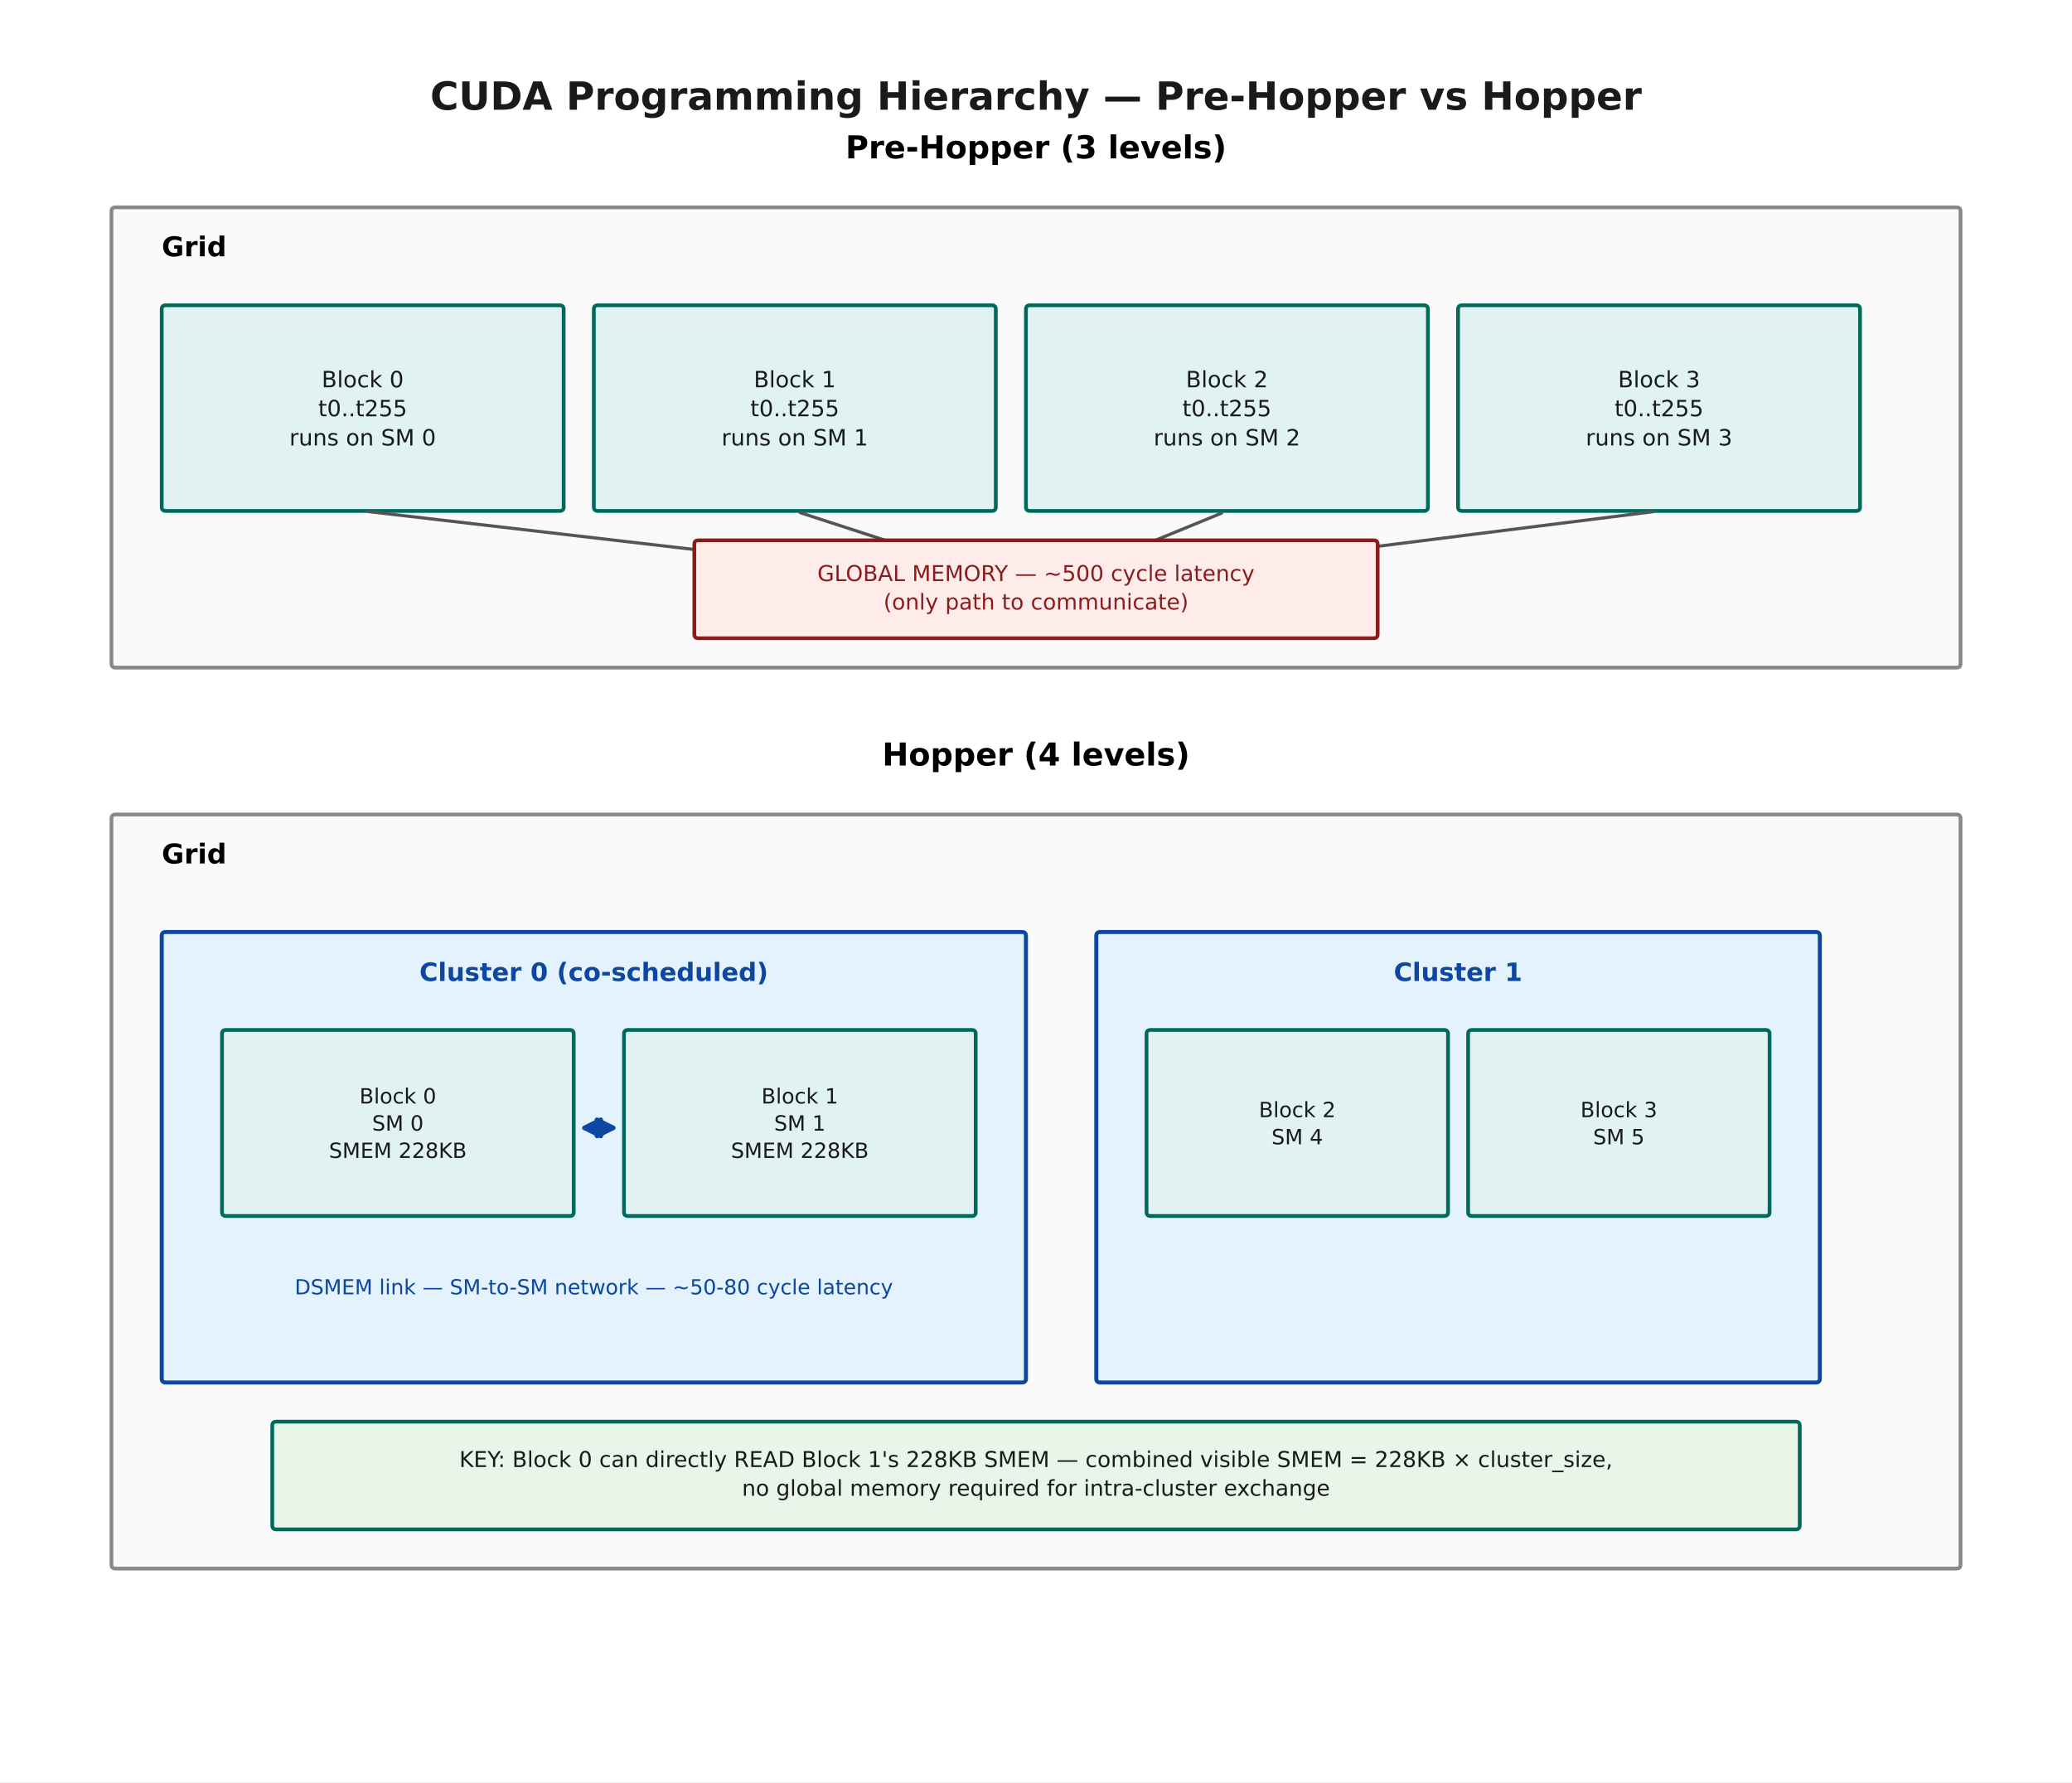
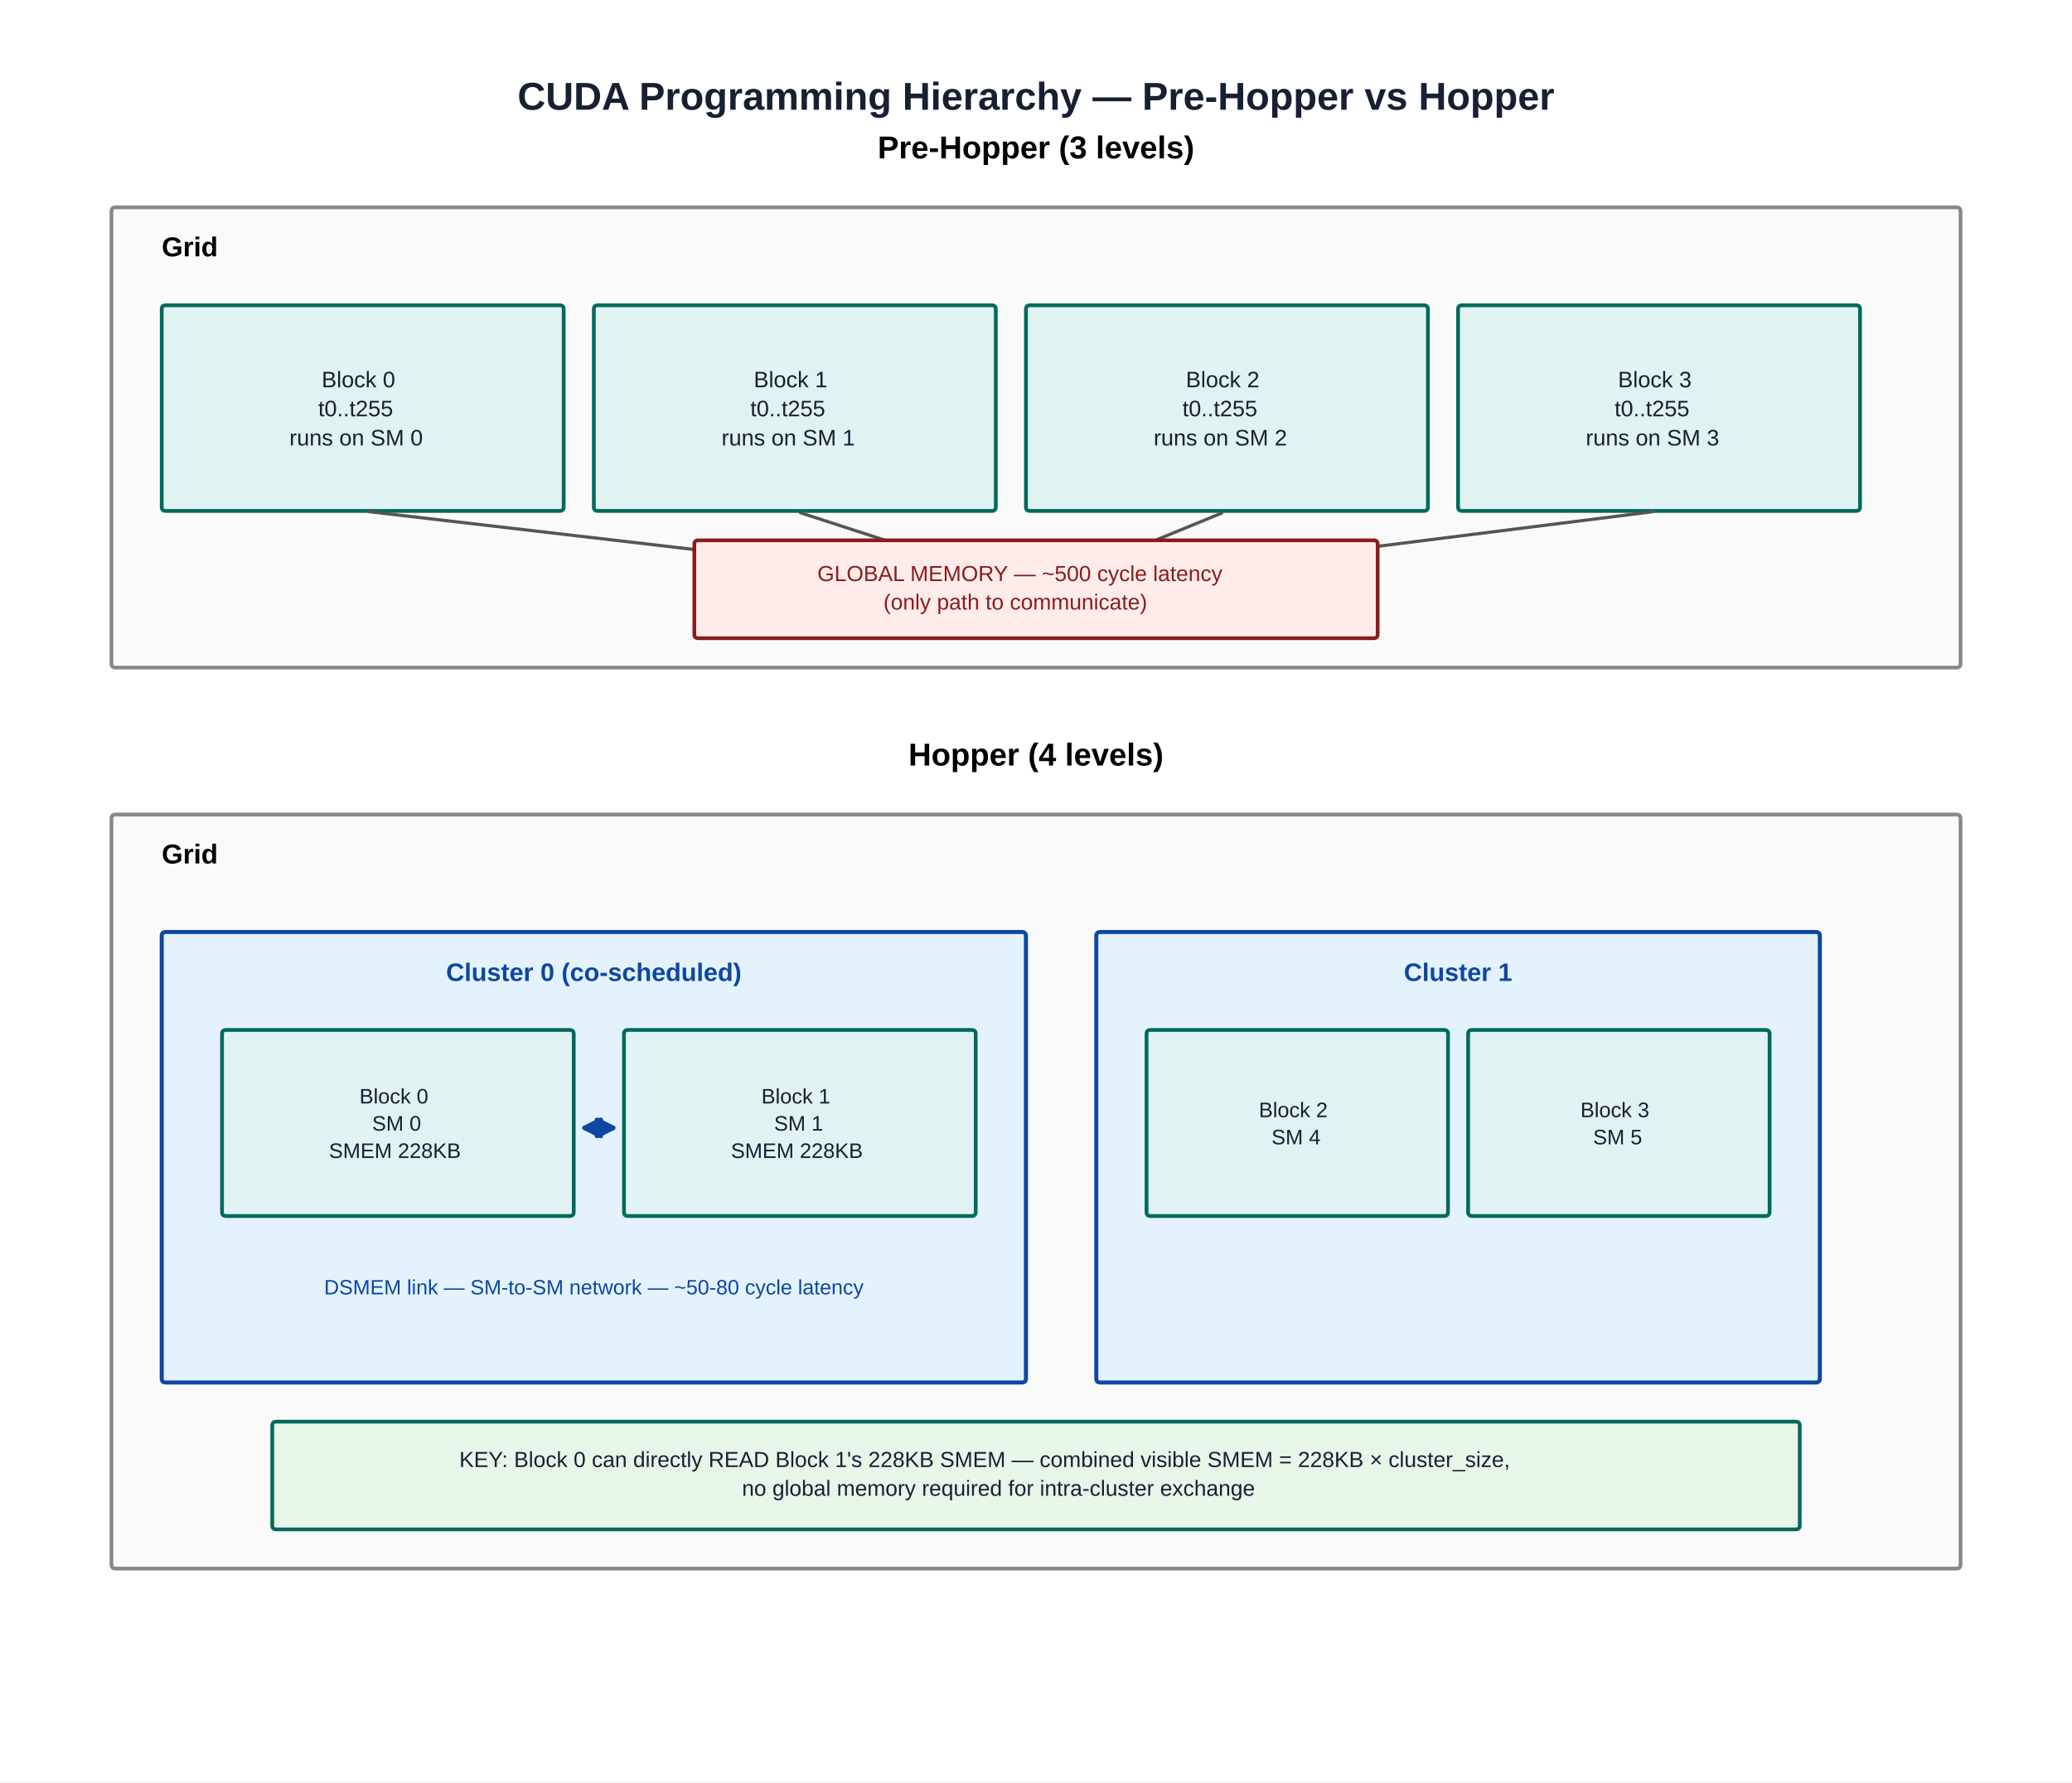
- <svg xmlns="http://www.w3.org/2000/svg" width="720pt" height="619.2pt" viewBox="0 0 720 619.2" version="1.1">
+ <svg xmlns="http://www.w3.org/2000/svg" role="img" width="720pt" height="619.2pt" viewBox="0 0 720 619.2" version="1.1">
  <defs>
    <style type="text/css">*{stroke-linejoin: round; stroke-linecap: butt}</style>
  </defs>
  <g id="figure_1">
    <g id="patch_1">
-       <path d="M 0 619.2  L 720 619.2  L 720 0  L 0 0  z " style="fill: #ffffff" />
+       <path d="M 0 619.2 L 720 619.2 L 720 0 L 0 0 z " style="fill: #ffffff" />
    </g>
    <g id="axes_1">
      <g id="patch_2">
-         <path d="M 40.133 231.957  L 679.867 231.957  Q 681.264 231.957 681.264 230.596  L 681.264 73.405  Q 681.264 72.044 679.867 72.044  L 40.133 72.044  Q 38.736 72.044 38.736 73.405  L 38.736 230.596  Q 38.736 231.957 40.133 231.957  z " clip-path="url(#pe50b70d168)" style="fill: #fafafa; stroke: #888888; stroke-width: 1.3; stroke-linejoin: miter" />
+         <path d="M 40.133 231.957 L 679.867 231.957 Q 681.264 231.957 681.264 230.596 L 681.264 73.405 Q 681.264 72.044 679.867 72.044 L 40.133 72.044 Q 38.736 72.044 38.736 73.405 L 38.736 230.596 Q 38.736 231.957 40.133 231.957 z " clip-path="url(#pe50b70d168)" style="fill: #fafafa; stroke: #888888; stroke-width: 1.3; stroke-linejoin: miter" />
      </g>
      <g id="patch_3">
-         <path d="M 57.593 177.519  L 194.479 177.519  Q 195.876 177.519 195.876 176.158  L 195.876 107.429  Q 195.876 106.068 194.479 106.068  L 57.593 106.068  Q 56.196 106.068 56.196 107.429  L 56.196 176.158  Q 56.196 177.519 57.593 177.519  z " clip-path="url(#pe50b70d168)" style="fill: #e0f2f1; stroke: #00695c; stroke-width: 1.3; stroke-linejoin: miter" />
+         <path d="M 57.593 177.519 L 194.479 177.519 Q 195.876 177.519 195.876 176.158 L 195.876 107.429 Q 195.876 106.068 194.479 106.068 L 57.593 106.068 Q 56.196 106.068 56.196 107.429 L 56.196 176.158 Q 56.196 177.519 57.593 177.519 z " clip-path="url(#pe50b70d168)" style="fill: #e0f2f1; stroke: #00695c; stroke-width: 1.3; stroke-linejoin: miter" />
      </g>
      <g id="patch_4">
-         <path d="M 207.749 177.519  L 344.635 177.519  Q 346.032 177.519 346.032 176.158  L 346.032 107.429  Q 346.032 106.068 344.635 106.068  L 207.749 106.068  Q 206.352 106.068 206.352 107.429  L 206.352 176.158  Q 206.352 177.519 207.749 177.519  z " clip-path="url(#pe50b70d168)" style="fill: #e0f2f1; stroke: #00695c; stroke-width: 1.3; stroke-linejoin: miter" />
+         <path d="M 207.749 177.519 L 344.635 177.519 Q 346.032 177.519 346.032 176.158 L 346.032 107.429 Q 346.032 106.068 344.635 106.068 L 207.749 106.068 Q 206.352 106.068 206.352 107.429 L 206.352 176.158 Q 206.352 177.519 207.749 177.519 z " clip-path="url(#pe50b70d168)" style="fill: #e0f2f1; stroke: #00695c; stroke-width: 1.3; stroke-linejoin: miter" />
      </g>
      <g id="patch_5">
-         <path d="M 357.905 177.519  L 494.791 177.519  Q 496.188 177.519 496.188 176.158  L 496.188 107.429  Q 496.188 106.068 494.791 106.068  L 357.905 106.068  Q 356.508 106.068 356.508 107.429  L 356.508 176.158  Q 356.508 177.519 357.905 177.519  z " clip-path="url(#pe50b70d168)" style="fill: #e0f2f1; stroke: #00695c; stroke-width: 1.3; stroke-linejoin: miter" />
+         <path d="M 357.905 177.519 L 494.791 177.519 Q 496.188 177.519 496.188 176.158 L 496.188 107.429 Q 496.188 106.068 494.791 106.068 L 357.905 106.068 Q 356.508 106.068 356.508 107.429 L 356.508 176.158 Q 356.508 177.519 357.905 177.519 z " clip-path="url(#pe50b70d168)" style="fill: #e0f2f1; stroke: #00695c; stroke-width: 1.3; stroke-linejoin: miter" />
      </g>
      <g id="patch_6">
-         <path d="M 508.061 177.519  L 644.947 177.519  Q 646.344 177.519 646.344 176.158  L 646.344 107.429  Q 646.344 106.068 644.947 106.068  L 508.061 106.068  Q 506.664 106.068 506.664 107.429  L 506.664 176.158  Q 506.664 177.519 508.061 177.519  z " clip-path="url(#pe50b70d168)" style="fill: #e0f2f1; stroke: #00695c; stroke-width: 1.3; stroke-linejoin: miter" />
+         <path d="M 508.061 177.519 L 644.947 177.519 Q 646.344 177.519 646.344 176.158 L 646.344 107.429 Q 646.344 106.068 644.947 106.068 L 508.061 106.068 Q 506.664 106.068 506.664 107.429 L 506.664 176.158 Q 506.664 177.519 508.061 177.519 z " clip-path="url(#pe50b70d168)" style="fill: #e0f2f1; stroke: #00695c; stroke-width: 1.3; stroke-linejoin: miter" />
      </g>
      <g id="patch_7">
-         <path d="M 128.024 177.75  Q 243.019 191.128 358.014 204.507  " clip-path="url(#pe50b70d168)" style="fill: none; stroke: #555555; stroke-width: 1.1; stroke-linecap: round" />
+         <path d="M 128.024 177.75 Q 243.019 191.128 358.014 204.507 " clip-path="url(#pe50b70d168)" style="fill: none; stroke: #555555; stroke-width: 1.1; stroke-linecap: round" />
      </g>
      <g id="patch_8">
-         <path d="M 278.092 178.136  Q 318.095 191.128 358.098 204.12  " clip-path="url(#pe50b70d168)" style="fill: none; stroke: #555555; stroke-width: 1.1; stroke-linecap: round" />
+         <path d="M 278.092 178.136 Q 318.095 191.128 358.098 204.12 " clip-path="url(#pe50b70d168)" style="fill: none; stroke: #555555; stroke-width: 1.1; stroke-linecap: round" />
      </g>
      <g id="patch_9">
-         <path d="M 424.497 178.278  Q 393.176 191.127 361.854 203.977  " clip-path="url(#pe50b70d168)" style="fill: none; stroke: #555555; stroke-width: 1.1; stroke-linecap: round" />
+         <path d="M 424.497 178.278 Q 393.176 191.127 361.854 203.977 " clip-path="url(#pe50b70d168)" style="fill: none; stroke: #555555; stroke-width: 1.1; stroke-linecap: round" />
      </g>
      <g id="patch_10">
-         <path d="M 574.519 177.768  Q 468.253 191.128 361.987 204.488  " clip-path="url(#pe50b70d168)" style="fill: none; stroke: #555555; stroke-width: 1.1; stroke-linecap: round" />
+         <path d="M 574.519 177.768 Q 468.253 191.128 361.987 204.488 " clip-path="url(#pe50b70d168)" style="fill: none; stroke: #555555; stroke-width: 1.1; stroke-linecap: round" />
      </g>
      <g id="patch_11">
-         <path d="M 242.669 221.75  L 477.331 221.75  Q 478.728 221.75 478.728 220.389  L 478.728 189.087  Q 478.728 187.726 477.331 187.726  L 242.669 187.726  Q 241.272 187.726 241.272 189.087  L 241.272 220.389  Q 241.272 221.75 242.669 221.75  z " clip-path="url(#pe50b70d168)" style="fill: #fdecea; stroke: #8a1c1c; stroke-width: 1.3; stroke-linejoin: miter" />
+         <path d="M 242.669 221.75 L 477.331 221.75 Q 478.728 221.75 478.728 220.389 L 478.728 189.087 Q 478.728 187.726 477.331 187.726 L 242.669 187.726 Q 241.272 187.726 241.272 189.087 L 241.272 220.389 Q 241.272 221.75 242.669 221.75 z " clip-path="url(#pe50b70d168)" style="fill: #fdecea; stroke: #8a1c1c; stroke-width: 1.3; stroke-linejoin: miter" />
      </g>
      <g id="patch_12">
-         <path d="M 40.133 544.98  L 679.867 544.98  Q 681.264 544.98 681.264 543.619  L 681.264 284.354  Q 681.264 282.993 679.867 282.993  L 40.133 282.993  Q 38.736 282.993 38.736 284.354  L 38.736 543.619  Q 38.736 544.98 40.133 544.98  z " clip-path="url(#pe50b70d168)" style="fill: #fafafa; stroke: #888888; stroke-width: 1.3; stroke-linejoin: miter" />
+         <path d="M 40.133 544.98 L 679.867 544.98 Q 681.264 544.98 681.264 543.619 L 681.264 284.354 Q 681.264 282.993 679.867 282.993 L 40.133 282.993 Q 38.736 282.993 38.736 284.354 L 38.736 543.619 Q 38.736 544.98 40.133 544.98 z " clip-path="url(#pe50b70d168)" style="fill: #fafafa; stroke: #888888; stroke-width: 1.3; stroke-linejoin: miter" />
      </g>
      <g id="patch_13">
-         <path d="M 57.593 480.334  L 355.111 480.334  Q 356.508 480.334 356.508 478.973  L 356.508 325.183  Q 356.508 323.823 355.111 323.823  L 57.593 323.823  Q 56.196 323.823 56.196 325.183  L 56.196 478.973  Q 56.196 480.334 57.593 480.334  z " clip-path="url(#pe50b70d168)" style="fill: #e3f2fd; stroke: #0d47a1; stroke-width: 1.4; stroke-linejoin: miter" />
+         <path d="M 57.593 480.334 L 355.111 480.334 Q 356.508 480.334 356.508 478.973 L 356.508 325.183 Q 356.508 323.823 355.111 323.823 L 57.593 323.823 Q 56.196 323.823 56.196 325.183 L 56.196 478.973 Q 56.196 480.334 57.593 480.334 z " clip-path="url(#pe50b70d168)" style="fill: #e3f2fd; stroke: #0d47a1; stroke-width: 1.4; stroke-linejoin: miter" />
      </g>
      <g id="patch_14">
-         <path d="M 78.545 422.493  L 197.971 422.493  Q 199.368 422.493 199.368 421.132  L 199.368 359.208  Q 199.368 357.847 197.971 357.847  L 78.545 357.847  Q 77.148 357.847 77.148 359.208  L 77.148 421.132  Q 77.148 422.493 78.545 422.493  z " clip-path="url(#pe50b70d168)" style="fill: #e0f2f1; stroke: #00695c; stroke-width: 1.3; stroke-linejoin: miter" />
+         <path d="M 78.545 422.493 L 197.971 422.493 Q 199.368 422.493 199.368 421.132 L 199.368 359.208 Q 199.368 357.847 197.971 357.847 L 78.545 357.847 Q 77.148 357.847 77.148 359.208 L 77.148 421.132 Q 77.148 422.493 78.545 422.493 z " clip-path="url(#pe50b70d168)" style="fill: #e0f2f1; stroke: #00695c; stroke-width: 1.3; stroke-linejoin: miter" />
      </g>
      <g id="patch_15">
-         <path d="M 218.225 422.493  L 337.651 422.493  Q 339.048 422.493 339.048 421.132  L 339.048 359.208  Q 339.048 357.847 337.651 357.847  L 218.225 357.847  Q 216.828 357.847 216.828 359.208  L 216.828 421.132  Q 216.828 422.493 218.225 422.493  z " clip-path="url(#pe50b70d168)" style="fill: #e0f2f1; stroke: #00695c; stroke-width: 1.3; stroke-linejoin: miter" />
+         <path d="M 218.225 422.493 L 337.651 422.493 Q 339.048 422.493 339.048 421.132 L 339.048 359.208 Q 339.048 357.847 337.651 357.847 L 218.225 357.847 Q 216.828 357.847 216.828 359.208 L 216.828 421.132 Q 216.828 422.493 218.225 422.493 z " clip-path="url(#pe50b70d168)" style="fill: #e0f2f1; stroke: #00695c; stroke-width: 1.3; stroke-linejoin: miter" />
      </g>
      <g id="patch_16">
-         <path d="M 203.156 391.871  Q 208.099 391.871 213.042 391.871  " clip-path="url(#pe50b70d168)" style="fill: none; stroke: #0d47a1; stroke-width: 1.6; stroke-linecap: round" />
-         <path d="M 208.756 394.671  L 203.156 391.871  L 208.756 389.071  z " clip-path="url(#pe50b70d168)" style="fill: #0d47a1; stroke: #0d47a1; stroke-width: 1.6; stroke-linecap: round" />
-         <path d="M 207.442 389.071  L 213.042 391.871  L 207.442 394.671  z " clip-path="url(#pe50b70d168)" style="fill: #0d47a1; stroke: #0d47a1; stroke-width: 1.6; stroke-linecap: round" />
+         <path d="M 203.156 391.871 Q 208.099 391.871 213.042 391.871 " clip-path="url(#pe50b70d168)" style="fill: none; stroke: #0d47a1; stroke-width: 1.6; stroke-linecap: round" />
+         <path d="M 208.756 394.671 L 203.156 391.871 L 208.756 389.071 z " clip-path="url(#pe50b70d168)" style="fill: #0d47a1; stroke: #0d47a1; stroke-width: 1.6; stroke-linecap: round" />
+         <path d="M 207.442 389.071 L 213.042 391.871 L 207.442 394.671 z " clip-path="url(#pe50b70d168)" style="fill: #0d47a1; stroke: #0d47a1; stroke-width: 1.6; stroke-linecap: round" />
      </g>
      <g id="patch_17">
-         <path d="M 382.349 480.334  L 630.979 480.334  Q 632.376 480.334 632.376 478.973  L 632.376 325.183  Q 632.376 323.823 630.979 323.823  L 382.349 323.823  Q 380.952 323.823 380.952 325.183  L 380.952 478.973  Q 380.952 480.334 382.349 480.334  z " clip-path="url(#pe50b70d168)" style="fill: #e3f2fd; stroke: #0d47a1; stroke-width: 1.4; stroke-linejoin: miter" />
+         <path d="M 382.349 480.334 L 630.979 480.334 Q 632.376 480.334 632.376 478.973 L 632.376 325.183 Q 632.376 323.823 630.979 323.823 L 382.349 323.823 Q 380.952 323.823 380.952 325.183 L 380.952 478.973 Q 380.952 480.334 382.349 480.334 z " clip-path="url(#pe50b70d168)" style="fill: #e3f2fd; stroke: #0d47a1; stroke-width: 1.4; stroke-linejoin: miter" />
      </g>
      <g id="patch_18">
-         <path d="M 399.809 422.493  L 501.775 422.493  Q 503.172 422.493 503.172 421.132  L 503.172 359.208  Q 503.172 357.847 501.775 357.847  L 399.809 357.847  Q 398.412 357.847 398.412 359.208  L 398.412 421.132  Q 398.412 422.493 399.809 422.493  z " clip-path="url(#pe50b70d168)" style="fill: #e0f2f1; stroke: #00695c; stroke-width: 1.3; stroke-linejoin: miter" />
+         <path d="M 399.809 422.493 L 501.775 422.493 Q 503.172 422.493 503.172 421.132 L 503.172 359.208 Q 503.172 357.847 501.775 357.847 L 399.809 357.847 Q 398.412 357.847 398.412 359.208 L 398.412 421.132 Q 398.412 422.493 399.809 422.493 z " clip-path="url(#pe50b70d168)" style="fill: #e0f2f1; stroke: #00695c; stroke-width: 1.3; stroke-linejoin: miter" />
      </g>
      <g id="patch_19">
-         <path d="M 511.553 422.493  L 613.519 422.493  Q 614.916 422.493 614.916 421.132  L 614.916 359.208  Q 614.916 357.847 613.519 357.847  L 511.553 357.847  Q 510.156 357.847 510.156 359.208  L 510.156 421.132  Q 510.156 422.493 511.553 422.493  z " clip-path="url(#pe50b70d168)" style="fill: #e0f2f1; stroke: #00695c; stroke-width: 1.3; stroke-linejoin: miter" />
+         <path d="M 511.553 422.493 L 613.519 422.493 Q 614.916 422.493 614.916 421.132 L 614.916 359.208 Q 614.916 357.847 613.519 357.847 L 511.553 357.847 Q 510.156 357.847 510.156 359.208 L 510.156 421.132 Q 510.156 422.493 511.553 422.493 z " clip-path="url(#pe50b70d168)" style="fill: #e0f2f1; stroke: #00695c; stroke-width: 1.3; stroke-linejoin: miter" />
      </g>
      <g id="patch_20">
-         <path d="M 96.005 531.37  L 623.995 531.37  Q 625.392 531.37 625.392 530.009  L 625.392 495.304  Q 625.392 493.943 623.995 493.943  L 96.005 493.943  Q 94.608 493.943 94.608 495.304  L 94.608 530.009  Q 94.608 531.37 96.005 531.37  z " clip-path="url(#pe50b70d168)" style="fill: #e8f5e9; stroke: #00695c; stroke-width: 1.3; stroke-linejoin: miter" />
+         <path d="M 96.005 531.37 L 623.995 531.37 Q 625.392 531.37 625.392 530.009 L 625.392 495.304 Q 625.392 493.943 623.995 493.943 L 96.005 493.943 Q 94.608 493.943 94.608 495.304 L 94.608 530.009 Q 94.608 531.37 96.005 531.37 z " clip-path="url(#pe50b70d168)" style="fill: #e8f5e9; stroke: #00695c; stroke-width: 1.3; stroke-linejoin: miter" />
      </g>
      <g id="text_1">
-         <text style="font-weight: 700; font-size: 13.5px; font-family: 'DejaVu Sans'; text-anchor: middle; fill: #1a1a1a" x="360" y="38.124" transform="rotate(-0 360 38.12429)">CUDA Programming Hierarchy — Pre-Hopper vs Hopper</text>
+         <text style="font-weight: 700; font-size: 13.5px; font-family: Arial, 'Liberation Sans', 'DejaVu Sans', sans-serif; text-anchor: middle; fill: #172033" x="360" y="38.124" transform="rotate(-0 360 38.12429)">CUDA Programming Hierarchy — Pre-Hopper vs Hopper</text>
      </g>
      <g id="text_2">
-         <text style="font-weight: 700; font-size: 11px; font-family: 'DejaVu Sans'; text-anchor: middle" x="360" y="55.031" transform="rotate(-0 360 55.03144)">Pre-Hopper (3 levels)</text>
+         <text style="font-weight: 700; font-size: 11px; font-family: Arial, 'Liberation Sans', 'DejaVu Sans', sans-serif; text-anchor: middle" x="360" y="55.031" transform="rotate(-0 360 55.03144)">Pre-Hopper (3 levels)</text>
      </g>
      <g id="text_3">
-         <text style="font-weight: 700; font-size: 9.5px; font-family: 'DejaVu Sans'; text-anchor: start" x="56.196" y="89.056" transform="rotate(-0 56.196 89.05563)">Grid</text>
+         <text style="font-weight: 700; font-size: 9.5px; font-family: Arial, 'Liberation Sans', 'DejaVu Sans', sans-serif; text-anchor: start" x="56.196" y="89.056" transform="rotate(-0 56.196 89.05563)">Grid</text>
      </g>
      <g id="text_4">
-         <text style="font-size: 7.8px; font-family: 'DejaVu Sans'; fill: #1a1a1a" transform="translate(111.7669 134.5611)">Block 0</text>
-         <text style="font-size: 7.8px; font-family: 'DejaVu Sans'; fill: #1a1a1a" transform="translate(110.5737 144.6322)">t0..t255</text>
-         <text style="font-size: 7.8px; font-family: 'DejaVu Sans'; fill: #1a1a1a" transform="translate(100.5593 154.7722)">runs on SM 0</text>
+         <text style="font-size: 7.8px; font-family: Arial, 'Liberation Sans', 'DejaVu Sans', sans-serif; fill: #172033" transform="translate(111.7669 134.5611)">Block 0</text>
+         <text style="font-size: 7.8px; font-family: Arial, 'Liberation Sans', 'DejaVu Sans', sans-serif; fill: #172033" transform="translate(110.5737 144.6322)">t0..t255</text>
+         <text style="font-size: 7.8px; font-family: Arial, 'Liberation Sans', 'DejaVu Sans', sans-serif; fill: #172033" transform="translate(100.5593 154.7722)">runs on SM 0</text>
      </g>
      <g id="text_5">
-         <text style="font-size: 7.8px; font-family: 'DejaVu Sans'; fill: #1a1a1a" transform="translate(261.9229 134.5611)">Block 1</text>
-         <text style="font-size: 7.8px; font-family: 'DejaVu Sans'; fill: #1a1a1a" transform="translate(260.7297 144.6322)">t0..t255</text>
-         <text style="font-size: 7.8px; font-family: 'DejaVu Sans'; fill: #1a1a1a" transform="translate(250.7152 154.7722)">runs on SM 1</text>
+         <text style="font-size: 7.8px; font-family: Arial, 'Liberation Sans', 'DejaVu Sans', sans-serif; fill: #172033" transform="translate(261.9229 134.5611)">Block 1</text>
+         <text style="font-size: 7.8px; font-family: Arial, 'Liberation Sans', 'DejaVu Sans', sans-serif; fill: #172033" transform="translate(260.7297 144.6322)">t0..t255</text>
+         <text style="font-size: 7.8px; font-family: Arial, 'Liberation Sans', 'DejaVu Sans', sans-serif; fill: #172033" transform="translate(250.7152 154.7722)">runs on SM 1</text>
      </g>
      <g id="text_6">
-         <text style="font-size: 7.8px; font-family: 'DejaVu Sans'; fill: #1a1a1a" transform="translate(412.0789 134.5611)">Block 2</text>
-         <text style="font-size: 7.8px; font-family: 'DejaVu Sans'; fill: #1a1a1a" transform="translate(410.8857 144.6322)">t0..t255</text>
-         <text style="font-size: 7.8px; font-family: 'DejaVu Sans'; fill: #1a1a1a" transform="translate(400.8712 154.7722)">runs on SM 2</text>
+         <text style="font-size: 7.8px; font-family: Arial, 'Liberation Sans', 'DejaVu Sans', sans-serif; fill: #172033" transform="translate(412.0789 134.5611)">Block 2</text>
+         <text style="font-size: 7.8px; font-family: Arial, 'Liberation Sans', 'DejaVu Sans', sans-serif; fill: #172033" transform="translate(410.8857 144.6322)">t0..t255</text>
+         <text style="font-size: 7.8px; font-family: Arial, 'Liberation Sans', 'DejaVu Sans', sans-serif; fill: #172033" transform="translate(400.8712 154.7722)">runs on SM 2</text>
      </g>
      <g id="text_7">
-         <text style="font-size: 7.8px; font-family: 'DejaVu Sans'; fill: #1a1a1a" transform="translate(562.2349 134.5611)">Block 3</text>
-         <text style="font-size: 7.8px; font-family: 'DejaVu Sans'; fill: #1a1a1a" transform="translate(561.0417 144.6322)">t0..t255</text>
-         <text style="font-size: 7.8px; font-family: 'DejaVu Sans'; fill: #1a1a1a" transform="translate(551.0272 154.7722)">runs on SM 3</text>
+         <text style="font-size: 7.8px; font-family: Arial, 'Liberation Sans', 'DejaVu Sans', sans-serif; fill: #172033" transform="translate(562.2349 134.5611)">Block 3</text>
+         <text style="font-size: 7.8px; font-family: Arial, 'Liberation Sans', 'DejaVu Sans', sans-serif; fill: #172033" transform="translate(561.0417 144.6322)">t0..t255</text>
+         <text style="font-size: 7.8px; font-family: Arial, 'Liberation Sans', 'DejaVu Sans', sans-serif; fill: #172033" transform="translate(551.0272 154.7722)">runs on SM 3</text>
      </g>
      <g id="text_8">
-         <text style="font-size: 7.6px; font-family: 'DejaVu Sans'; fill: #8a1c1c" transform="translate(284.0333 201.895)">GLOBAL MEMORY — ~500 cycle latency</text>
-         <text style="font-size: 7.6px; font-family: 'DejaVu Sans'; fill: #8a1c1c" transform="translate(306.9841 211.775)">(only path to communicate)</text>
+         <text style="font-size: 7.6px; font-family: Arial, 'Liberation Sans', 'DejaVu Sans', sans-serif; fill: #8a1c1c" transform="translate(284.0333 201.895)">GLOBAL MEMORY — ~500 cycle latency</text>
+         <text style="font-size: 7.6px; font-family: Arial, 'Liberation Sans', 'DejaVu Sans', sans-serif; fill: #8a1c1c" transform="translate(306.9841 211.775)">(only path to communicate)</text>
      </g>
      <g id="text_9">
-         <text style="font-weight: 700; font-size: 11px; font-family: 'DejaVu Sans'; text-anchor: middle" x="360" y="265.981" transform="rotate(-0 360 265.9814)">Hopper (4 levels)</text>
+         <text style="font-weight: 700; font-size: 11px; font-family: Arial, 'Liberation Sans', 'DejaVu Sans', sans-serif; text-anchor: middle" x="360" y="265.981" transform="rotate(-0 360 265.9814)">Hopper (4 levels)</text>
      </g>
      <g id="text_10">
-         <text style="font-weight: 700; font-size: 9.5px; font-family: 'DejaVu Sans'; text-anchor: start" x="56.196" y="300.006" transform="rotate(-0 56.196 300.0056)">Grid</text>
+         <text style="font-weight: 700; font-size: 9.5px; font-family: Arial, 'Liberation Sans', 'DejaVu Sans', sans-serif; text-anchor: start" x="56.196" y="300.006" transform="rotate(-0 56.196 300.0056)">Grid</text>
      </g>
      <g id="text_11">
-         <text style="font-weight: 700; font-size: 8.8px; font-family: 'DejaVu Sans'; text-anchor: middle; fill: #0d47a1" x="206.352" y="340.835" transform="rotate(-0 206.352 340.8346)">Cluster 0 (co-scheduled)</text>
+         <text style="font-weight: 700; font-size: 8.8px; font-family: Arial, 'Liberation Sans', 'DejaVu Sans', sans-serif; text-anchor: middle; fill: #0d47a1" x="206.352" y="340.835" transform="rotate(-0 206.352 340.8346)">Cluster 0 (co-scheduled)</text>
      </g>
      <g id="text_12">
-         <text style="font-size: 7.3px; font-family: 'DejaVu Sans'; fill: #1a1a1a" transform="translate(124.9036 383.4012)">Block 0</text>
-         <text style="font-size: 7.3px; font-family: 'DejaVu Sans'; fill: #1a1a1a" transform="translate(129.3092 392.8268)">SM 0</text>
-         <text style="font-size: 7.3px; font-family: 'DejaVu Sans'; fill: #1a1a1a" transform="translate(114.3111 402.3168)">SMEM 228KB</text>
+         <text style="font-size: 7.3px; font-family: Arial, 'Liberation Sans', 'DejaVu Sans', sans-serif; fill: #172033" transform="translate(124.9036 383.4012)">Block 0</text>
+         <text style="font-size: 7.3px; font-family: Arial, 'Liberation Sans', 'DejaVu Sans', sans-serif; fill: #172033" transform="translate(129.3092 392.8268)">SM 0</text>
+         <text style="font-size: 7.3px; font-family: Arial, 'Liberation Sans', 'DejaVu Sans', sans-serif; fill: #172033" transform="translate(114.3111 402.3168)">SMEM 228KB</text>
      </g>
      <g id="text_13">
-         <text style="font-size: 7.3px; font-family: 'DejaVu Sans'; fill: #1a1a1a" transform="translate(264.5836 383.4012)">Block 1</text>
-         <text style="font-size: 7.3px; font-family: 'DejaVu Sans'; fill: #1a1a1a" transform="translate(268.9892 392.8268)">SM 1</text>
-         <text style="font-size: 7.3px; font-family: 'DejaVu Sans'; fill: #1a1a1a" transform="translate(253.9911 402.3168)">SMEM 228KB</text>
+         <text style="font-size: 7.3px; font-family: Arial, 'Liberation Sans', 'DejaVu Sans', sans-serif; fill: #172033" transform="translate(264.5836 383.4012)">Block 1</text>
+         <text style="font-size: 7.3px; font-family: Arial, 'Liberation Sans', 'DejaVu Sans', sans-serif; fill: #172033" transform="translate(268.9892 392.8268)">SM 1</text>
+         <text style="font-size: 7.3px; font-family: Arial, 'Liberation Sans', 'DejaVu Sans', sans-serif; fill: #172033" transform="translate(253.9911 402.3168)">SMEM 228KB</text>
      </g>
      <g id="text_14">
-         <text style="font-size: 7.2px; font-family: 'DejaVu Sans'; text-anchor: middle; fill: #0d47a1" x="206.352" y="449.712" transform="rotate(-0 206.352 449.712)">DSMEM link — SM-to-SM network — ~50-80 cycle latency</text>
+         <text style="font-size: 7.2px; font-family: Arial, 'Liberation Sans', 'DejaVu Sans', sans-serif; text-anchor: middle; fill: #0d47a1" x="206.352" y="449.712" transform="rotate(-0 206.352 449.712)">DSMEM link — SM-to-SM network — ~50-80 cycle latency</text>
      </g>
      <g id="text_15">
-         <text style="font-weight: 700; font-size: 8.8px; font-family: 'DejaVu Sans'; text-anchor: middle; fill: #0d47a1" x="506.664" y="340.835" transform="rotate(-0 506.664 340.8346)">Cluster 1</text>
+         <text style="font-weight: 700; font-size: 8.8px; font-family: Arial, 'Liberation Sans', 'DejaVu Sans', sans-serif; text-anchor: middle; fill: #0d47a1" x="506.664" y="340.835" transform="rotate(-0 506.664 340.8346)">Cluster 1</text>
      </g>
      <g id="text_16">
-         <text style="font-size: 7.3px; font-family: 'DejaVu Sans'; fill: #1a1a1a" transform="translate(437.4376 388.1462)">Block 2</text>
-         <text style="font-size: 7.3px; font-family: 'DejaVu Sans'; fill: #1a1a1a" transform="translate(441.8432 397.5718)">SM 4</text>
+         <text style="font-size: 7.3px; font-family: Arial, 'Liberation Sans', 'DejaVu Sans', sans-serif; fill: #172033" transform="translate(437.4376 388.1462)">Block 2</text>
+         <text style="font-size: 7.3px; font-family: Arial, 'Liberation Sans', 'DejaVu Sans', sans-serif; fill: #172033" transform="translate(441.8432 397.5718)">SM 4</text>
      </g>
      <g id="text_17">
-         <text style="font-size: 7.3px; font-family: 'DejaVu Sans'; fill: #1a1a1a" transform="translate(549.1816 388.1462)">Block 3</text>
-         <text style="font-size: 7.3px; font-family: 'DejaVu Sans'; fill: #1a1a1a" transform="translate(553.5872 397.5718)">SM 5</text>
+         <text style="font-size: 7.3px; font-family: Arial, 'Liberation Sans', 'DejaVu Sans', sans-serif; fill: #172033" transform="translate(549.1816 388.1462)">Block 3</text>
+         <text style="font-size: 7.3px; font-family: Arial, 'Liberation Sans', 'DejaVu Sans', sans-serif; fill: #172033" transform="translate(553.5872 397.5718)">SM 5</text>
      </g>
      <g id="text_18">
-         <text style="font-size: 7.6px; font-family: 'DejaVu Sans'; fill: #1a1a1a" transform="translate(159.5999 509.7082)">KEY: Block 0 can directly READ Block 1's 228KB SMEM — combined visible SMEM = 228KB × cluster_size,</text>
-         <text style="font-size: 7.6px; font-family: 'DejaVu Sans'; fill: #1a1a1a" transform="translate(257.8281 519.6939)">no global memory required for intra-cluster exchange</text>
+         <text style="font-size: 7.6px; font-family: Arial, 'Liberation Sans', 'DejaVu Sans', sans-serif; fill: #172033" transform="translate(159.5999 509.7082)">KEY: Block 0 can directly READ Block 1's 228KB SMEM — combined visible SMEM = 228KB × cluster_size,</text>
+         <text style="font-size: 7.6px; font-family: Arial, 'Liberation Sans', 'DejaVu Sans', sans-serif; fill: #172033" transform="translate(257.8281 519.6939)">no global memory required for intra-cluster exchange</text>
      </g>
    </g>
  </g>
  <defs>
    <clipPath id="pe50b70d168">
      <rect x="10.8" y="10.8" width="698.4" height="585.216" />
    </clipPath>
  </defs>
</svg>
